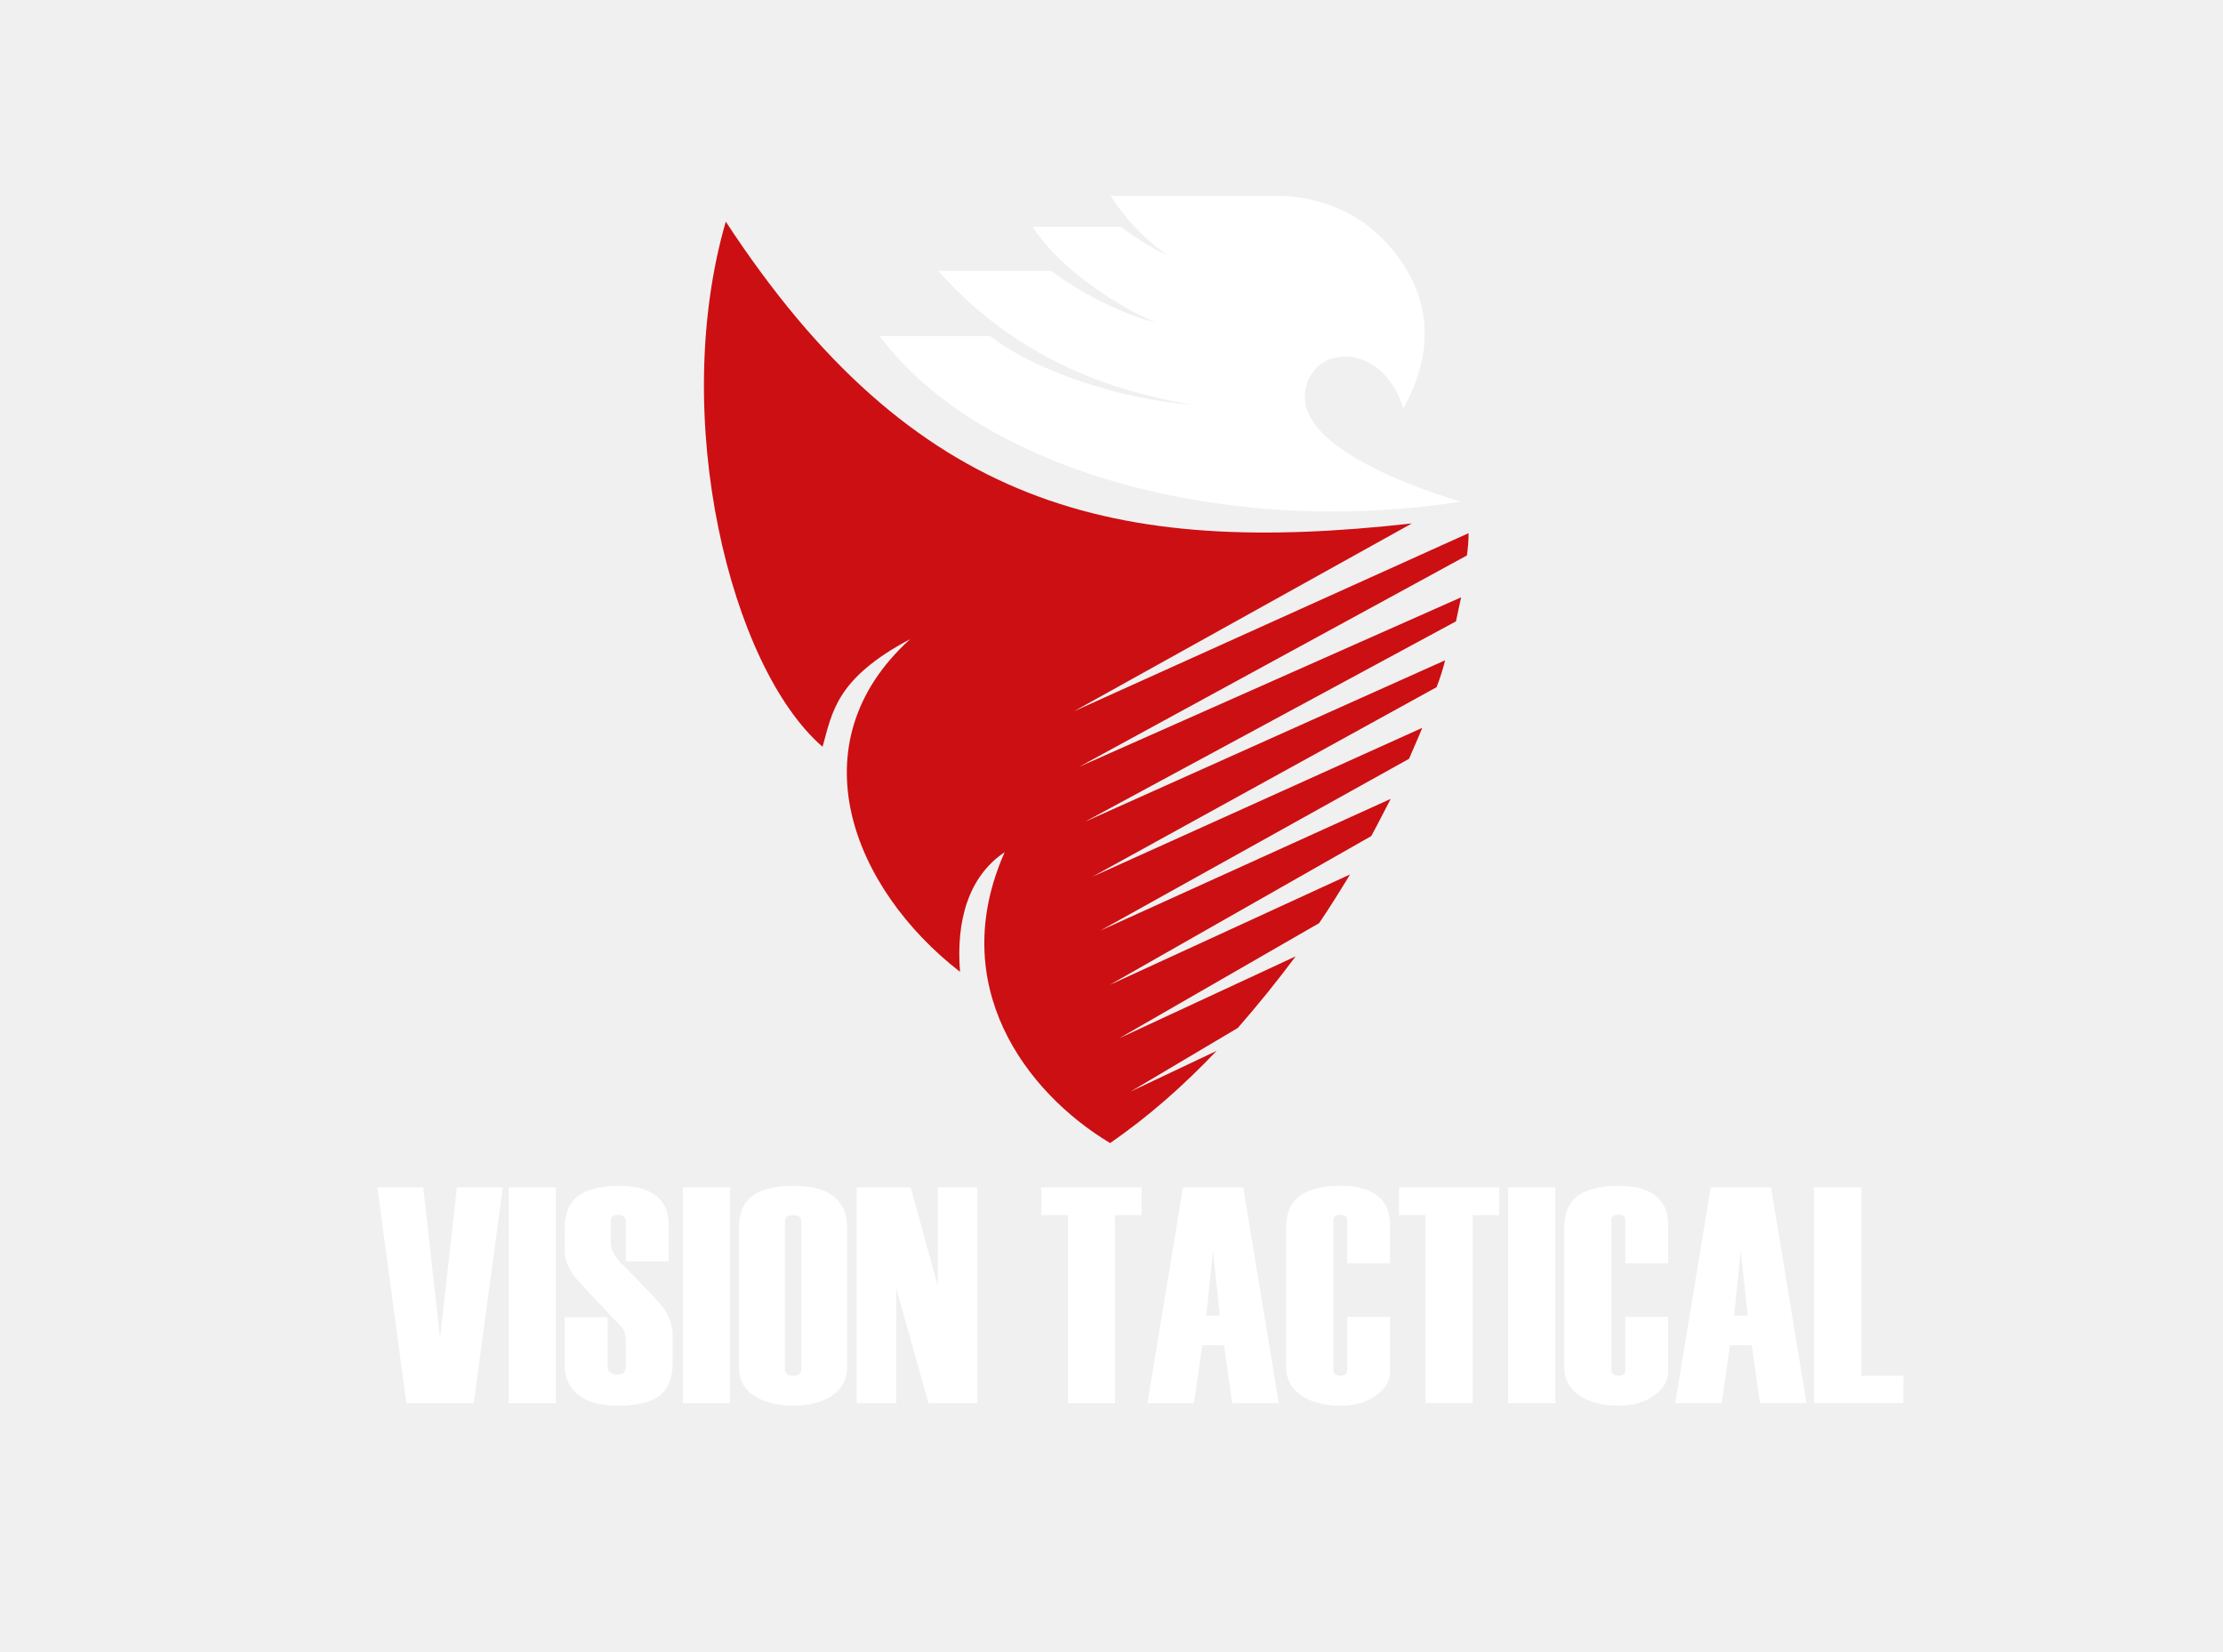
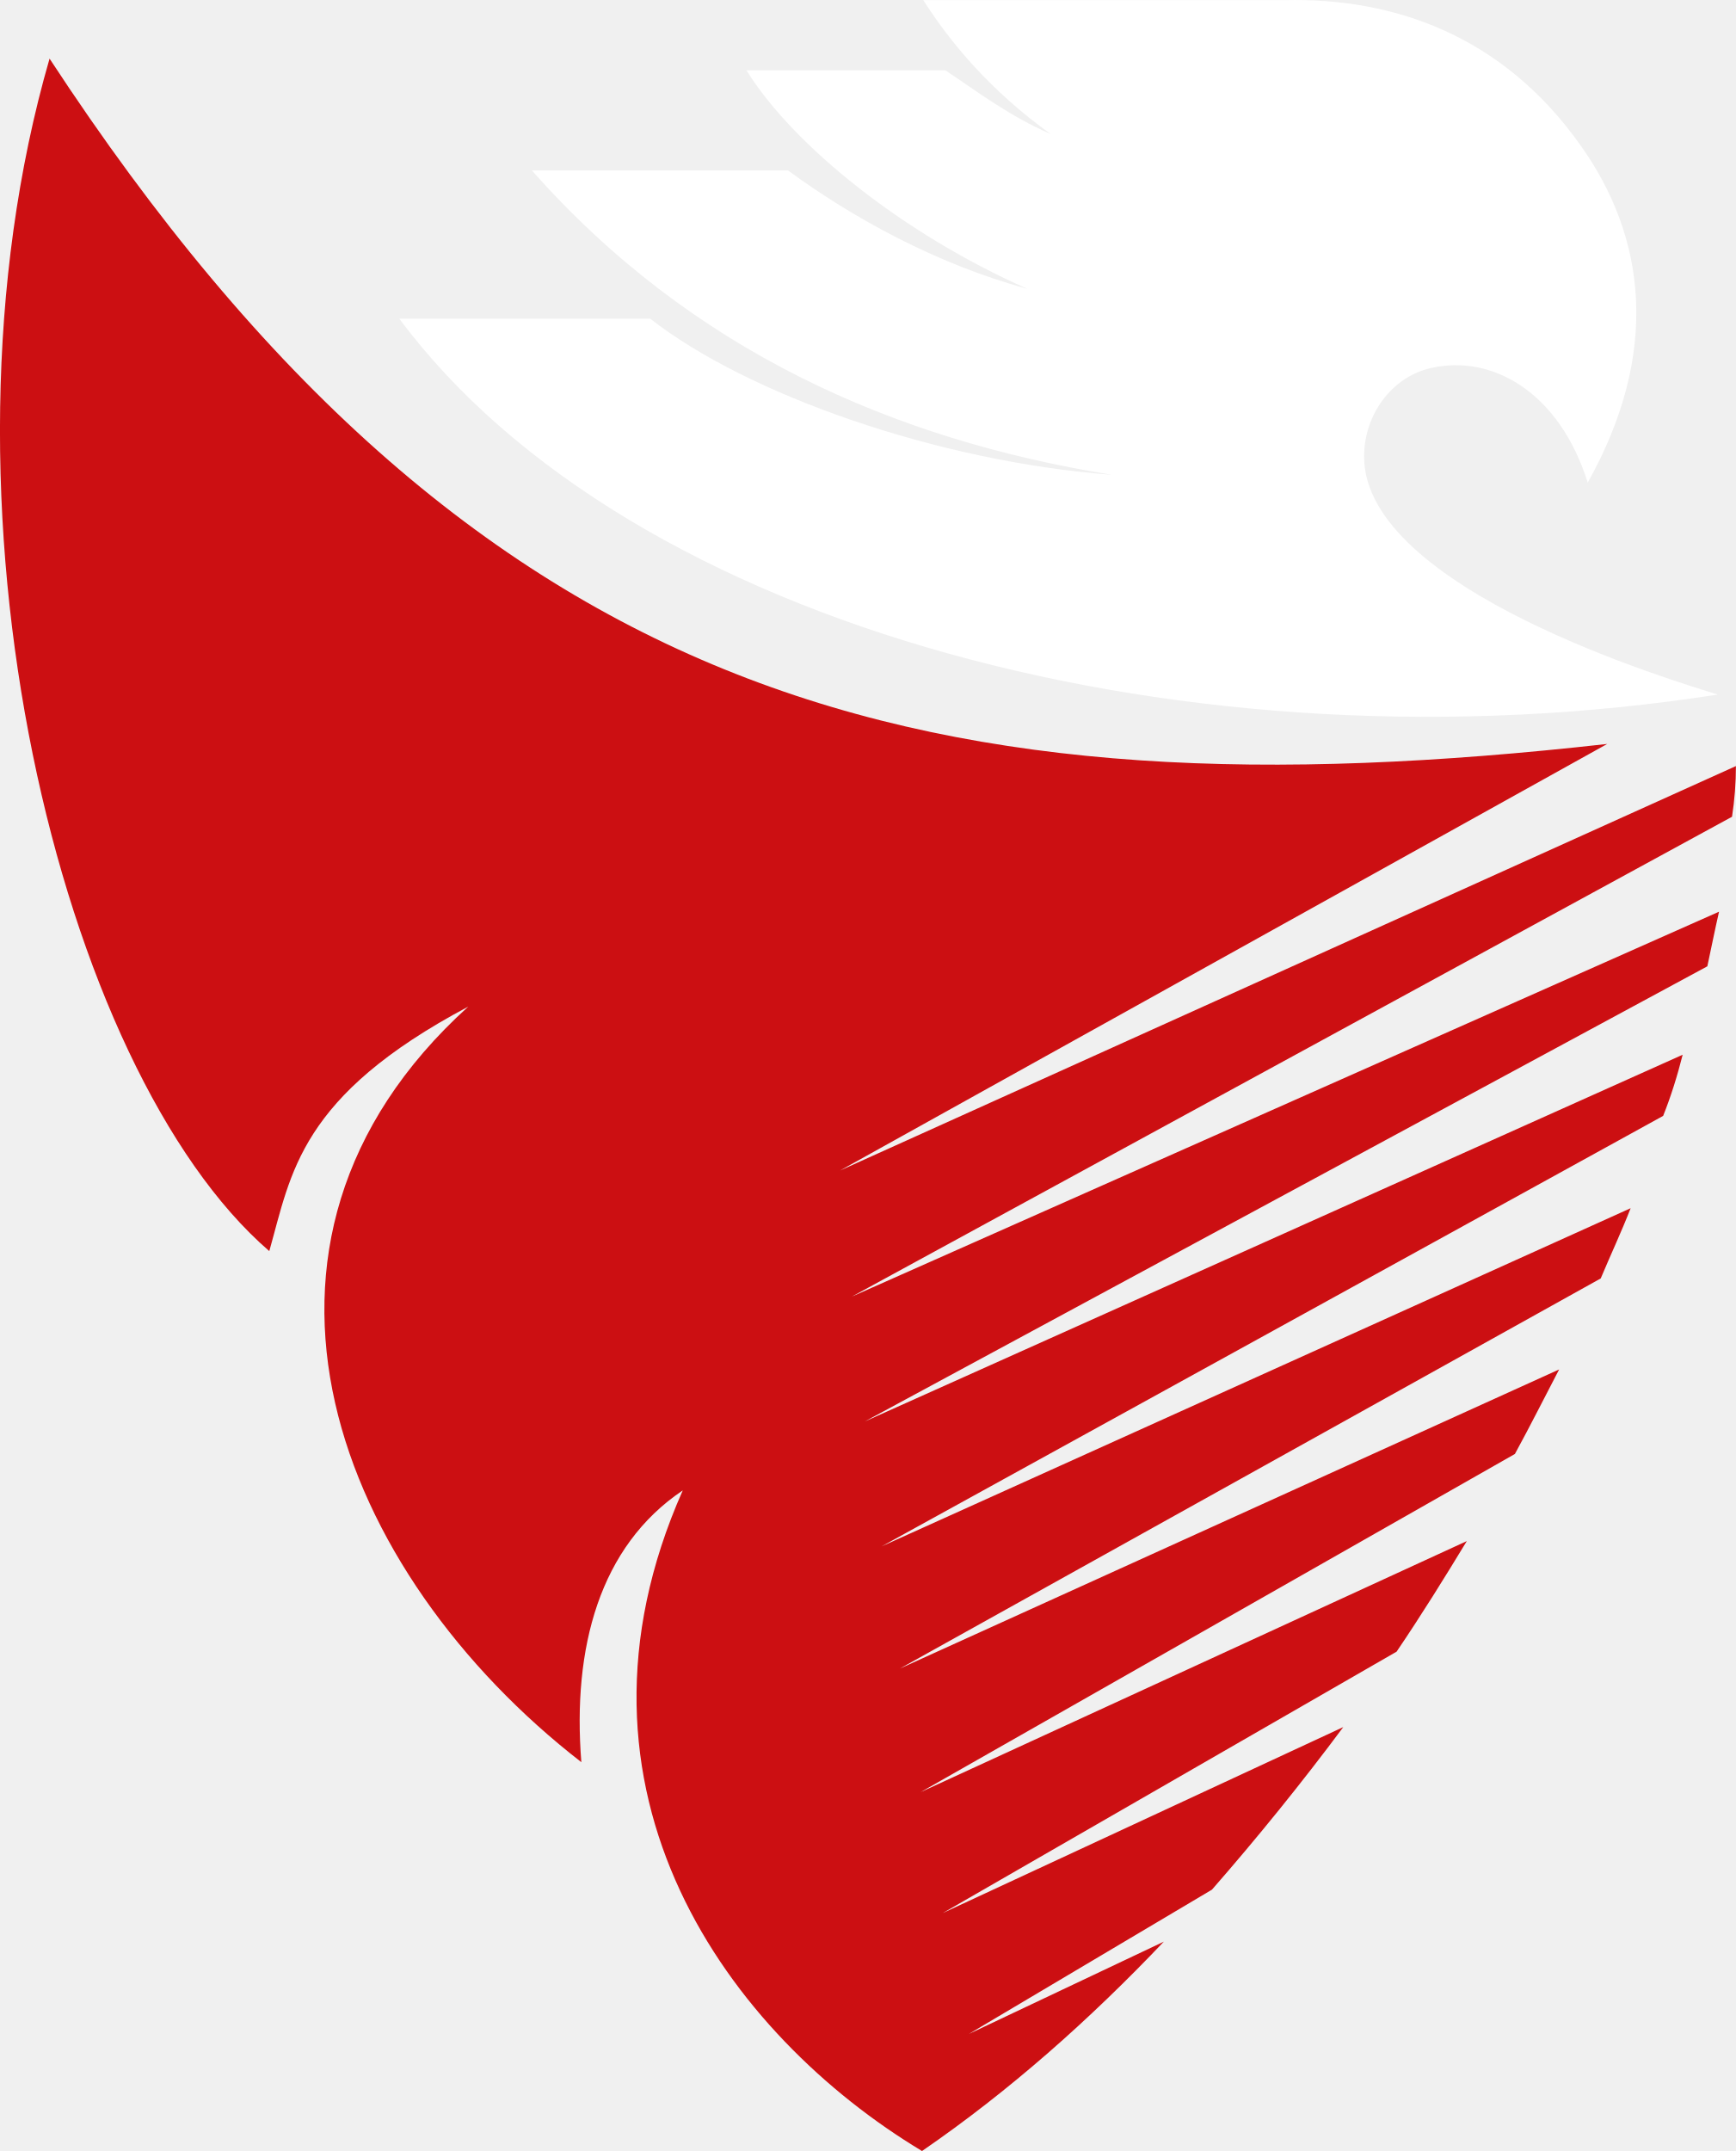
- <svg xmlns="http://www.w3.org/2000/svg" width="210mm" height="156mm" viewBox="0 0 210 156" version="1.1" id="svg1">
+ <svg xmlns="http://www.w3.org/2000/svg" width="72.233mm" height="89.489mm" viewBox="0 0 72.233 89.489" version="1.1" id="svg1">
  <defs id="defs1" />
-   <g id="layer1" transform="translate(-58.47292,-74.08334)">
-     <path style="fill:#ffffff;fill-rule:nonzero;stroke:none;stroke-width:0.353" d="m 101.632,186.263 -1.587,14.241 -1.587,-14.241 h -4.34 l 2.745,20.387 h 6.364 l 2.744,-20.387 z m 9.348,0 h -4.456 v 20.387 h 4.456 z m 11.038,13.95 c 0,-0.874 -0.283,-1.708 -0.848,-2.505 -0.274,-0.388 -0.878,-1.068 -1.815,-2.039 -0.722,-0.738 -1.493,-1.524 -2.312,-2.359 -0.586,-0.625 -0.878,-1.27 -0.878,-1.935 v -1.905 c 0,-0.214 0.06,-0.371 0.182,-0.469 0.121,-0.097 0.303,-0.147 0.546,-0.147 0.203,0 0.369,0.054 0.501,0.162 0.132,0.108 0.198,0.259 0.198,0.454 v 3.782 h 4.048 v -3.524 c 0,-1.068 -0.34,-1.912 -1.019,-2.534 -0.797,-0.718 -2,-1.078 -3.611,-1.078 -1.864,0 -3.223,0.359 -4.077,1.078 -0.738,0.622 -1.107,1.583 -1.107,2.883 v 2.3 c 0,0.757 0.341,1.573 1.024,2.447 0.156,0.194 0.878,0.971 2.166,2.33 0.78,0.839 1.512,1.609 2.195,2.311 0.254,0.331 0.381,0.78 0.381,1.345 v 2.428 c 0,0.234 -0.07,0.41 -0.211,0.527 -0.14,0.117 -0.352,0.175 -0.633,0.175 -0.241,0 -0.447,-0.063 -0.618,-0.19 -0.171,-0.127 -0.256,-0.298 -0.256,-0.512 v -4.714 h -4.048 v 4.66 c 0,0.952 0.32,1.747 0.961,2.388 0.854,0.874 2.203,1.311 4.048,1.311 1.941,0 3.32,-0.369 4.136,-1.107 0.699,-0.641 1.048,-1.631 1.048,-2.971 z m 5.417,-13.95 h -4.456 v 20.387 h 4.456 z m 11.067,3.786 c 0,-1.262 -0.418,-2.232 -1.252,-2.913 -0.835,-0.679 -2.107,-1.019 -3.815,-1.019 -1.864,0 -3.213,0.359 -4.048,1.078 -0.738,0.622 -1.107,1.583 -1.107,2.883 v 13.135 c 0,1.204 0.476,2.117 1.427,2.738 0.951,0.622 2.184,0.932 3.699,0.932 1.514,0 2.742,-0.32 3.684,-0.961 0.942,-0.641 1.413,-1.553 1.413,-2.738 z m -4.521,13.848 c -0.121,0.107 -0.313,0.161 -0.575,0.161 -0.262,0 -0.459,-0.053 -0.59,-0.161 -0.131,-0.108 -0.197,-0.259 -0.197,-0.453 v -13.946 c 0,-0.214 0.066,-0.37 0.197,-0.468 0.131,-0.097 0.328,-0.146 0.59,-0.146 0.262,0 0.454,0.049 0.575,0.146 0.121,0.097 0.182,0.253 0.182,0.468 v 13.946 c 0,0.195 -0.061,0.346 -0.182,0.453 z m 16.811,-17.634 h -3.728 v 9.301 l -2.563,-9.301 h -5.097 v 20.387 h 3.728 v -10.874 l 3.058,10.874 h 4.602 z m 15.523,0 h -9.465 v 2.621 h 2.505 v 17.766 h 4.456 v -17.766 h 2.505 z m 9.603,0 h -5.693 l -3.357,20.387 h 4.398 l 0.776,-5.476 h 2.059 l 0.776,5.476 h 4.398 z m -3.488,12.115 0.627,-6.116 0.657,6.116 z m 17.358,0.116 h -4.048 v 5.065 c 0,0.157 -0.051,0.278 -0.152,0.366 -0.102,0.088 -0.265,0.132 -0.488,0.132 -0.183,0 -0.34,-0.044 -0.472,-0.132 -0.132,-0.087 -0.198,-0.209 -0.198,-0.365 v -14.209 c 0,-0.175 0.055,-0.302 0.167,-0.38 0.112,-0.078 0.279,-0.117 0.503,-0.117 0.223,0 0.386,0.039 0.488,0.117 0.101,0.078 0.152,0.205 0.152,0.381 v 4.074 h 4.048 v -3.699 c 0,-1.068 -0.34,-1.912 -1.02,-2.534 -0.796,-0.718 -2,-1.078 -3.611,-1.078 -1.864,0 -3.223,0.359 -4.077,1.078 -0.738,0.622 -1.107,1.583 -1.107,2.883 v 13.135 c 0,1.185 0.504,2.107 1.514,2.767 0.932,0.602 2.155,0.903 3.67,0.903 1.417,0 2.572,-0.359 3.466,-1.077 0.776,-0.621 1.165,-1.33 1.165,-2.126 z m 10.31,-12.232 h -9.465 v 2.621 h 2.504 v 17.766 h 4.456 v -17.766 h 2.505 z m 5.3,0 h -4.456 v 20.387 h 4.456 z m 10.659,12.232 h -4.048 v 5.065 c 0,0.157 -0.051,0.278 -0.152,0.366 -0.102,0.088 -0.265,0.132 -0.488,0.132 -0.183,0 -0.34,-0.044 -0.472,-0.132 -0.132,-0.087 -0.198,-0.209 -0.198,-0.365 v -14.209 c 0,-0.175 0.055,-0.302 0.168,-0.38 0.112,-0.078 0.279,-0.117 0.503,-0.117 0.223,0 0.386,0.039 0.488,0.117 0.102,0.078 0.152,0.205 0.152,0.381 v 4.074 h 4.048 v -3.699 c 0,-1.068 -0.34,-1.912 -1.019,-2.534 -0.797,-0.718 -2,-1.078 -3.611,-1.078 -1.864,0 -3.223,0.359 -4.077,1.078 -0.738,0.622 -1.107,1.583 -1.107,2.883 v 13.135 c 0,1.185 0.504,2.107 1.514,2.767 0.932,0.602 2.155,0.903 3.67,0.903 1.417,0 2.572,-0.359 3.466,-1.077 0.776,-0.621 1.165,-1.33 1.165,-2.126 z m 9.719,-12.232 h -5.693 l -3.357,20.387 h 4.397 l 0.776,-5.476 h 2.059 l 0.776,5.476 h 4.398 z m -3.488,12.115 0.627,-6.116 0.657,6.116 z m 15.99,5.679 h -3.961 v -17.794 h -4.485 v 20.387 h 8.446 z" id="path3" />
+   <g id="layer1" transform="translate(-124.9729,-92.58335)">
    <path style="fill:#ffffff;fill-rule:nonzero;stroke:none;stroke-width:0.353" d="m 141.59,105.843 c 9.576,12.877 33.002,19.044 54.859,15.636 -1.731,-0.542 -14.716,-4.382 -14.716,-9.9 0,-1.732 1.136,-3.301 2.759,-3.679 2.544,-0.595 5.357,0.974 6.547,4.761 3.029,-5.41 2.434,-10.225 -0.325,-14.067 -3.192,-4.49 -7.682,-6.113 -12.282,-6.005 h -15.04 c 1.136,1.785 2.813,3.787 5.302,5.572 -1.732,-0.758 -2.922,-1.677 -4.382,-2.651 h -8.277 c 1.947,3.138 6.545,6.817 11.685,9.089 -3.786,-1.027 -7.303,-2.975 -9.955,-4.923 h -10.658 c 6.6,7.466 15.04,11.199 24.13,12.66 -7.249,-0.542 -15.202,-3.355 -19.206,-6.493 h -10.442" id="path6" />
    <path style="fill:#cc0f12;fill-rule:nonzero;stroke:none;stroke-width:0.353" d="m 197.206,124.454 -37.276,16.826 31.92,-17.746 c -28.025,3.139 -47.069,-1.407 -64.815,-28.512 -5.356,18.504 0.433,42.092 9.143,49.612 0.919,-3.246 1.245,-6.438 8.278,-10.171 -10.929,9.9 -5.411,23.589 4.707,31.433 -0.379,-4.761 0.757,-8.98 4.22,-11.307 -5.573,12.552 1.948,22.669 9.955,27.484 3.625,-2.488 6.98,-5.465 10.063,-8.711 l -8.115,3.842 10.117,-6.005 c 1.893,-2.165 3.733,-4.437 5.464,-6.763 l -16.663,7.736 18.882,-10.874 c 1.027,-1.515 2.002,-3.084 2.921,-4.6 l -22.722,10.442 24.724,-14.067 c 0.65,-1.19 1.245,-2.381 1.84,-3.516 l -27.431,12.444 29.161,-16.23 c 0.433,-1.029 0.866,-1.948 1.245,-2.922 L 161.661,156.916 194.177,139.008 c 0.325,-0.812 0.594,-1.677 0.812,-2.544 l -34.031,15.257 35.058,-18.936 c 0.163,-0.757 0.324,-1.569 0.487,-2.272 l -36.086,16.014 36.626,-19.964 c 0.108,-0.703 0.162,-1.407 0.162,-2.111" id="path7" />
  </g>
</svg>
